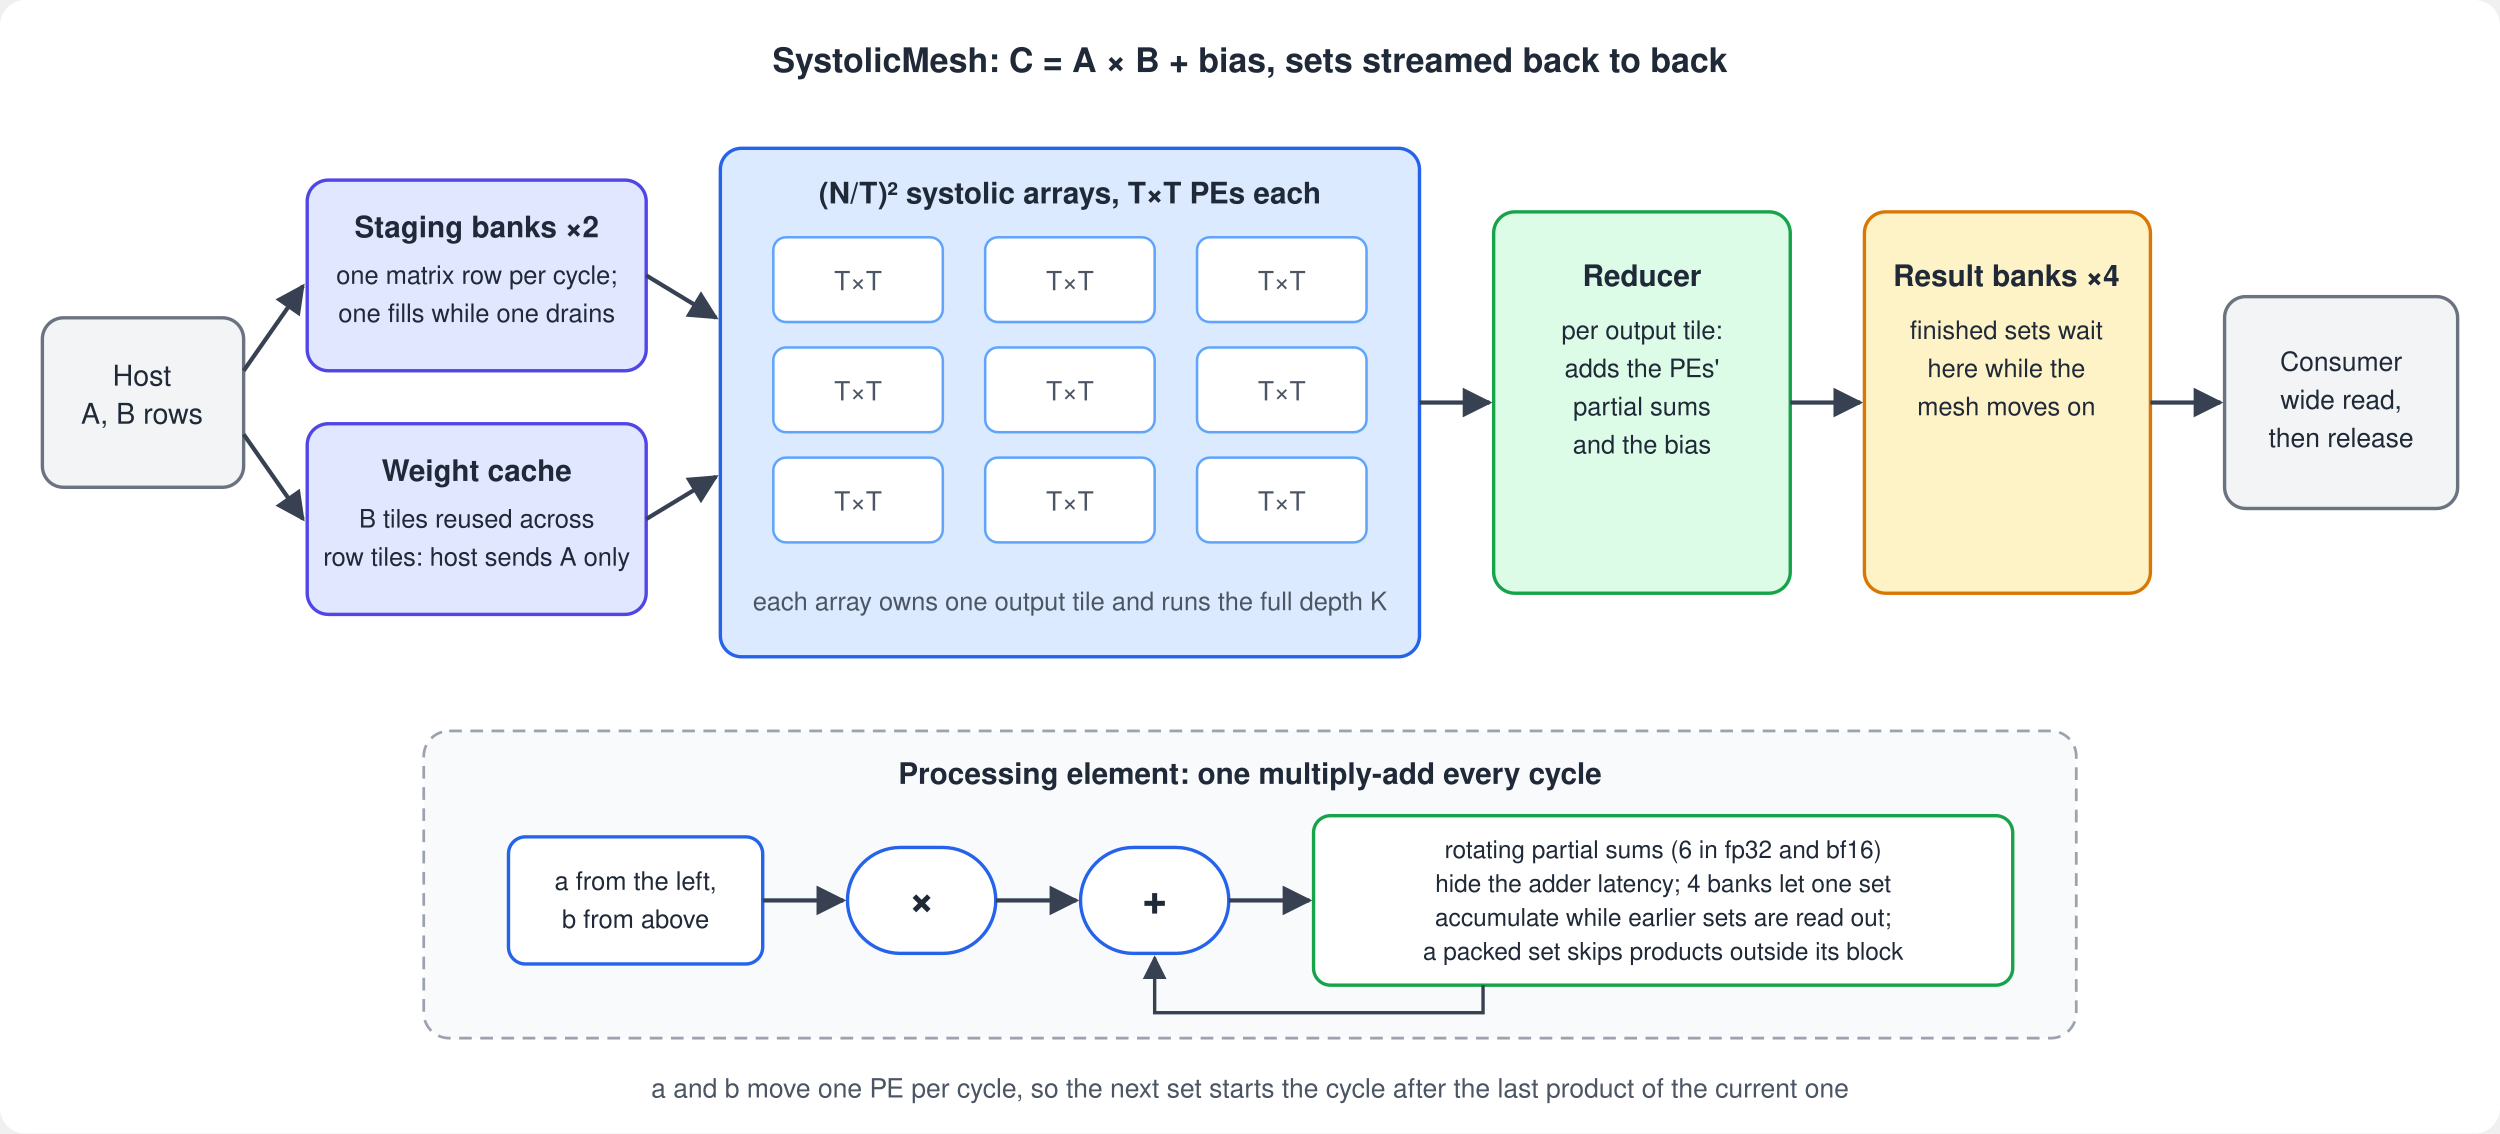
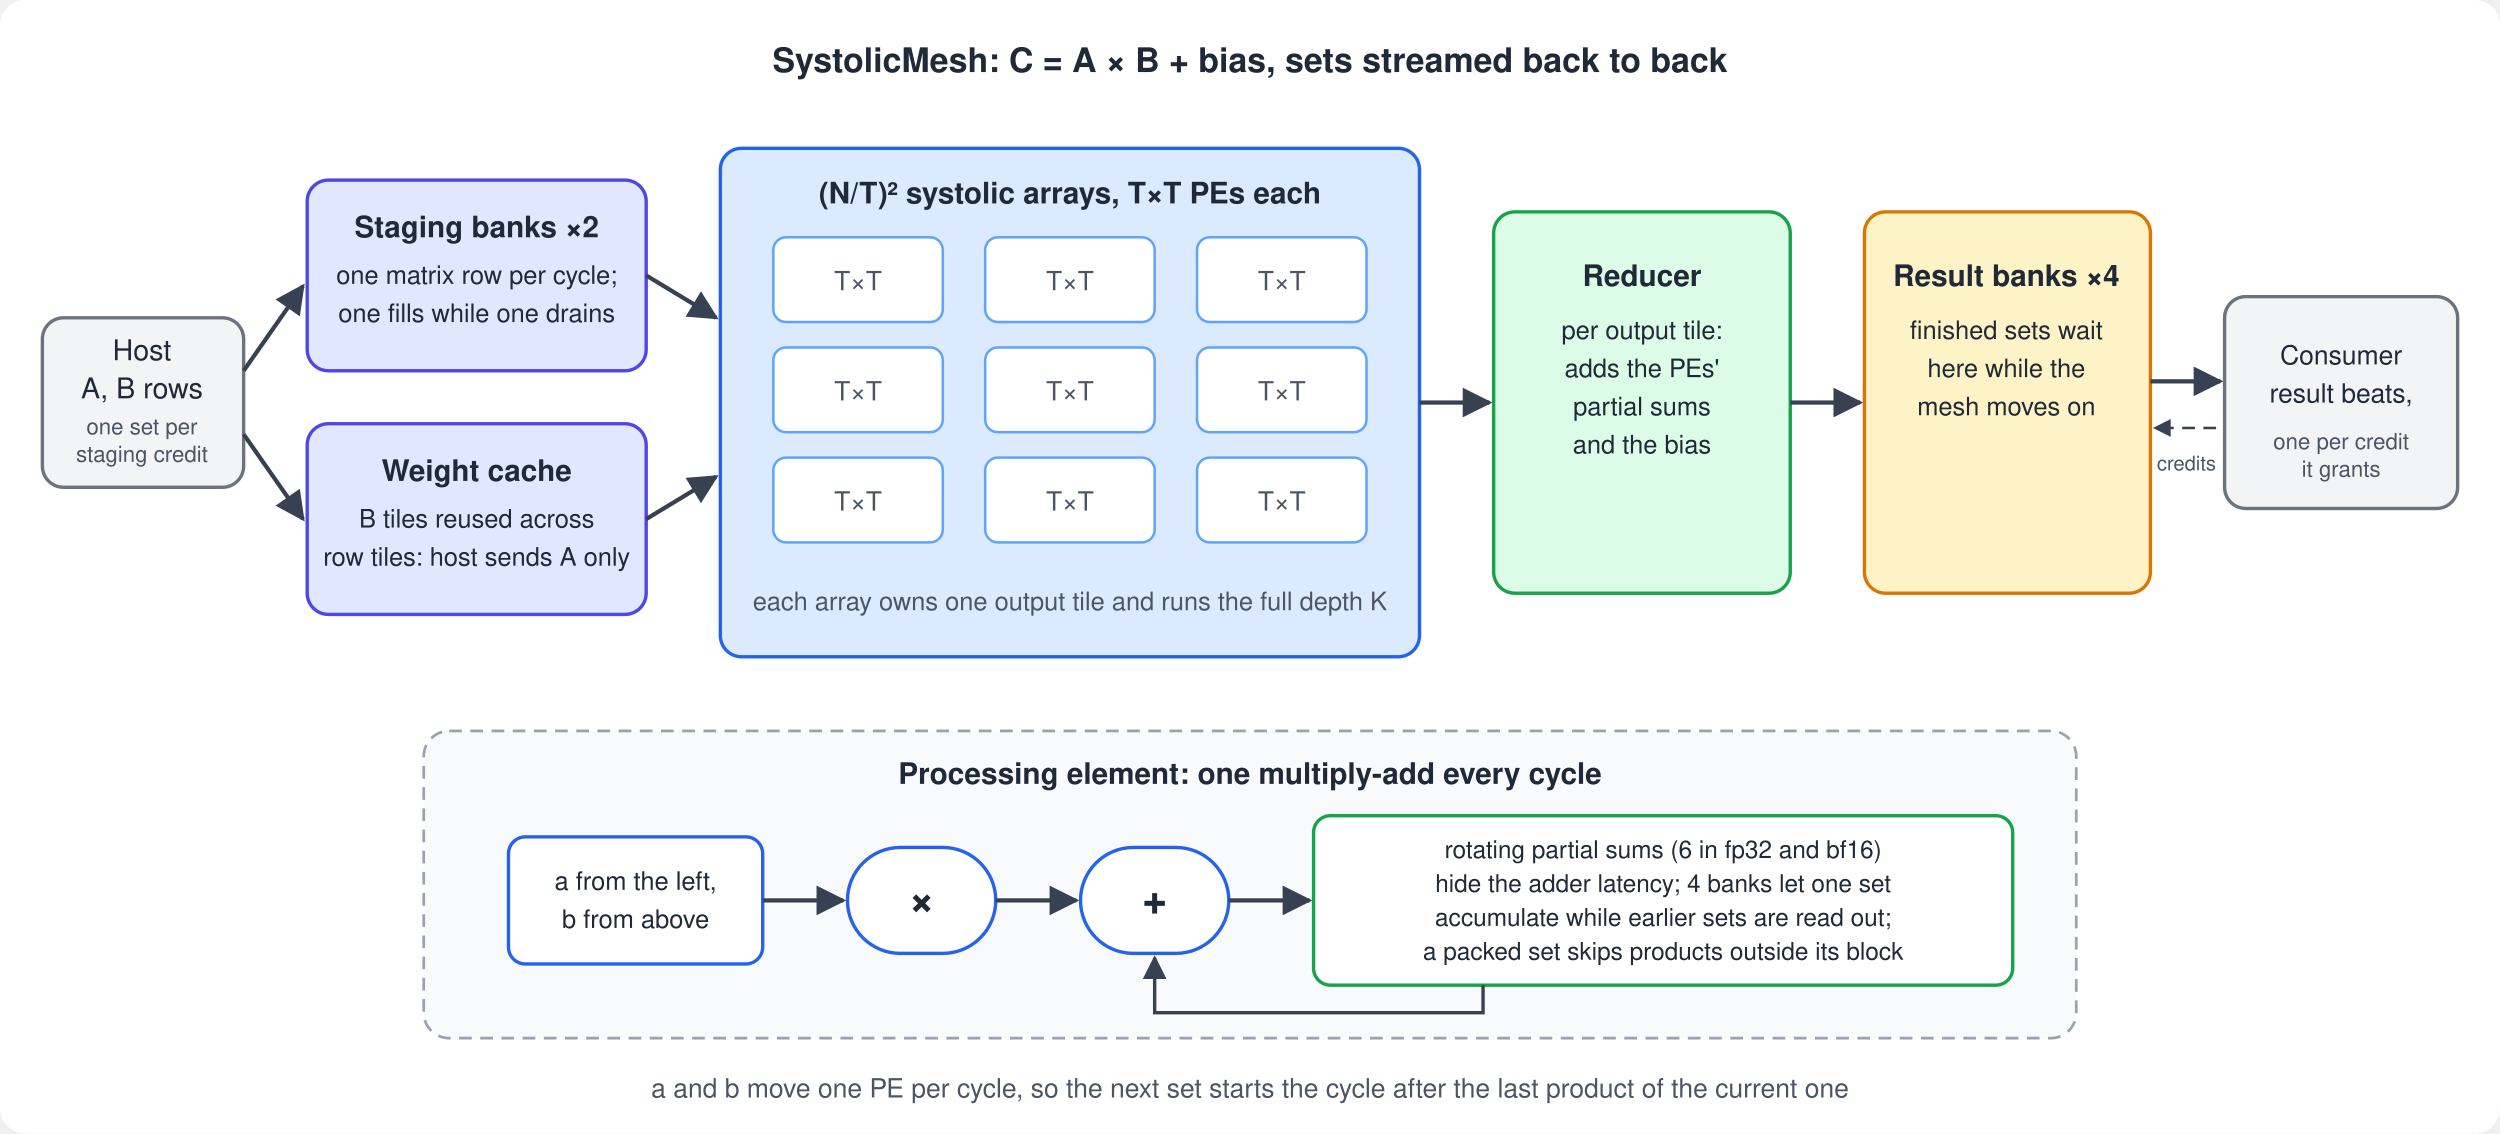
<svg xmlns="http://www.w3.org/2000/svg" width="1180" height="535" viewBox="0 0 1180 535">
  <defs>
    <marker id="ah" viewBox="0 0 10 10" refX="9" refY="5" markerWidth="7" markerHeight="7" orient="auto-start-reverse">
      <path d="M0,0 L10,5 L0,10 z" fill="#374151" />
    </marker>
  </defs>
  <rect x="0" y="0" width="1180" height="535" rx="12" fill="#ffffff" />
  <text x="590" y="34" font-family="Helvetica, Arial, sans-serif" font-size="16" font-weight="bold" fill="#1f2937" text-anchor="middle">SystolicMesh: C = A × B + bias, sets streamed back to back</text>
  <rect x="20" y="150" width="95" height="80" rx="10" fill="#f3f4f6" stroke="#6b7280" stroke-width="1.6" />
-   <text x="67" y="182" font-family="Helvetica, Arial, sans-serif" font-size="13.5" font-weight="normal" fill="#1f2937" text-anchor="middle">Host</text>
-   <text x="67" y="200" font-family="Helvetica, Arial, sans-serif" font-size="13.5" font-weight="normal" fill="#1f2937" text-anchor="middle">A, B rows</text>
+   <text x="67" y="170" font-family="Helvetica, Arial, sans-serif" font-size="13.5" font-weight="normal" fill="#1f2937" text-anchor="middle">Host</text>
+   <text x="67" y="188" font-family="Helvetica, Arial, sans-serif" font-size="13.5" font-weight="normal" fill="#1f2937" text-anchor="middle">A, B rows</text>
+   <text x="67" y="205" font-family="Helvetica, Arial, sans-serif" font-size="10.5" font-weight="normal" fill="#4b5563" text-anchor="middle">one set per</text>
+   <text x="67" y="218" font-family="Helvetica, Arial, sans-serif" font-size="10.5" font-weight="normal" fill="#4b5563" text-anchor="middle">staging credit</text>
  <rect x="145" y="85" width="160" height="90" rx="10" fill="#e0e7ff" stroke="#4f46e5" stroke-width="1.6" />
  <text x="225" y="112" font-family="Helvetica, Arial, sans-serif" font-size="14" font-weight="bold" fill="#1f2937" text-anchor="middle">Staging banks ×2</text>
  <text x="225" y="134" font-family="Helvetica, Arial, sans-serif" font-size="12" font-weight="normal" fill="#1f2937" text-anchor="middle">one matrix row per cycle;</text>
  <text x="225" y="152" font-family="Helvetica, Arial, sans-serif" font-size="12" font-weight="normal" fill="#1f2937" text-anchor="middle">one fills while one drains</text>
  <rect x="145" y="200" width="160" height="90" rx="10" fill="#e0e7ff" stroke="#4f46e5" stroke-width="1.6" />
  <text x="225" y="227" font-family="Helvetica, Arial, sans-serif" font-size="14" font-weight="bold" fill="#1f2937" text-anchor="middle">Weight cache</text>
  <text x="225" y="249" font-family="Helvetica, Arial, sans-serif" font-size="12" font-weight="normal" fill="#1f2937" text-anchor="middle">B tiles reused across</text>
  <text x="225" y="267" font-family="Helvetica, Arial, sans-serif" font-size="12" font-weight="normal" fill="#1f2937" text-anchor="middle">row tiles: host sends A only</text>
  <polyline points="115,175 143,135" fill="none" stroke="#374151" stroke-width="2" marker-end="url(#ah)" />
  <polyline points="115,205 143,245" fill="none" stroke="#374151" stroke-width="2" marker-end="url(#ah)" />
  <rect x="340" y="70" width="330" height="240" rx="10" fill="#dbeafe" stroke="#2563eb" stroke-width="1.6" />
  <text x="505" y="96" font-family="Helvetica, Arial, sans-serif" font-size="14" font-weight="bold" fill="#1f2937" text-anchor="middle">(N/T)² systolic arrays, T×T PEs each</text>
  <rect x="365" y="112" width="80" height="40" rx="6" fill="#ffffff" stroke="#60a5fa" stroke-width="1.2" />
  <text x="405" y="137" font-family="Helvetica, Arial, sans-serif" font-size="12.5" font-weight="normal" fill="#4b5563" text-anchor="middle">T×T</text>
  <rect x="465" y="112" width="80" height="40" rx="6" fill="#ffffff" stroke="#60a5fa" stroke-width="1.2" />
  <text x="505" y="137" font-family="Helvetica, Arial, sans-serif" font-size="12.5" font-weight="normal" fill="#4b5563" text-anchor="middle">T×T</text>
  <rect x="565" y="112" width="80" height="40" rx="6" fill="#ffffff" stroke="#60a5fa" stroke-width="1.2" />
  <text x="605" y="137" font-family="Helvetica, Arial, sans-serif" font-size="12.5" font-weight="normal" fill="#4b5563" text-anchor="middle">T×T</text>
  <rect x="365" y="164" width="80" height="40" rx="6" fill="#ffffff" stroke="#60a5fa" stroke-width="1.2" />
  <text x="405" y="189" font-family="Helvetica, Arial, sans-serif" font-size="12.5" font-weight="normal" fill="#4b5563" text-anchor="middle">T×T</text>
  <rect x="465" y="164" width="80" height="40" rx="6" fill="#ffffff" stroke="#60a5fa" stroke-width="1.2" />
  <text x="505" y="189" font-family="Helvetica, Arial, sans-serif" font-size="12.5" font-weight="normal" fill="#4b5563" text-anchor="middle">T×T</text>
  <rect x="565" y="164" width="80" height="40" rx="6" fill="#ffffff" stroke="#60a5fa" stroke-width="1.2" />
  <text x="605" y="189" font-family="Helvetica, Arial, sans-serif" font-size="12.5" font-weight="normal" fill="#4b5563" text-anchor="middle">T×T</text>
  <rect x="365" y="216" width="80" height="40" rx="6" fill="#ffffff" stroke="#60a5fa" stroke-width="1.2" />
  <text x="405" y="241" font-family="Helvetica, Arial, sans-serif" font-size="12.5" font-weight="normal" fill="#4b5563" text-anchor="middle">T×T</text>
  <rect x="465" y="216" width="80" height="40" rx="6" fill="#ffffff" stroke="#60a5fa" stroke-width="1.2" />
  <text x="505" y="241" font-family="Helvetica, Arial, sans-serif" font-size="12.5" font-weight="normal" fill="#4b5563" text-anchor="middle">T×T</text>
  <rect x="565" y="216" width="80" height="40" rx="6" fill="#ffffff" stroke="#60a5fa" stroke-width="1.2" />
  <text x="605" y="241" font-family="Helvetica, Arial, sans-serif" font-size="12.5" font-weight="normal" fill="#4b5563" text-anchor="middle">T×T</text>
  <text x="505" y="288" font-family="Helvetica, Arial, sans-serif" font-size="12" font-weight="normal" fill="#4b5563" text-anchor="middle">each array owns one output tile and runs the full depth K</text>
  <polyline points="305,130 338,150" fill="none" stroke="#374151" stroke-width="2" marker-end="url(#ah)" />
  <polyline points="305,245 338,225" fill="none" stroke="#374151" stroke-width="2" marker-end="url(#ah)" />
  <text x="322" y="196" font-family="Helvetica, Arial, sans-serif" font-size="1" font-weight="normal" fill="#1f2937" text-anchor="middle" />
  <rect x="705" y="100" width="140" height="180" rx="10" fill="#dcfce7" stroke="#16a34a" stroke-width="1.6" />
  <text x="775" y="135" font-family="Helvetica, Arial, sans-serif" font-size="14" font-weight="bold" fill="#1f2937" text-anchor="middle">Reducer</text>
  <text x="775" y="160" font-family="Helvetica, Arial, sans-serif" font-size="12" font-weight="normal" fill="#1f2937" text-anchor="middle">per output tile:</text>
  <text x="775" y="178" font-family="Helvetica, Arial, sans-serif" font-size="12" font-weight="normal" fill="#1f2937" text-anchor="middle">adds the PEs'</text>
  <text x="775" y="196" font-family="Helvetica, Arial, sans-serif" font-size="12" font-weight="normal" fill="#1f2937" text-anchor="middle">partial sums</text>
  <text x="775" y="214" font-family="Helvetica, Arial, sans-serif" font-size="12" font-weight="normal" fill="#1f2937" text-anchor="middle">and the bias</text>
  <rect x="880" y="100" width="135" height="180" rx="10" fill="#fef3c7" stroke="#d97706" stroke-width="1.6" />
  <text x="947" y="135" font-family="Helvetica, Arial, sans-serif" font-size="14" font-weight="bold" fill="#1f2937" text-anchor="middle">Result banks ×4</text>
  <text x="947" y="160" font-family="Helvetica, Arial, sans-serif" font-size="12" font-weight="normal" fill="#1f2937" text-anchor="middle">finished sets wait</text>
  <text x="947" y="178" font-family="Helvetica, Arial, sans-serif" font-size="12" font-weight="normal" fill="#1f2937" text-anchor="middle">here while the</text>
  <text x="947" y="196" font-family="Helvetica, Arial, sans-serif" font-size="12" font-weight="normal" fill="#1f2937" text-anchor="middle">mesh moves on</text>
  <rect x="1050" y="140" width="110" height="100" rx="10" fill="#f3f4f6" stroke="#6b7280" stroke-width="1.6" />
-   <text x="1105" y="175" font-family="Helvetica, Arial, sans-serif" font-size="12.5" font-weight="normal" fill="#1f2937" text-anchor="middle">Consumer</text>
-   <text x="1105" y="193" font-family="Helvetica, Arial, sans-serif" font-size="12.5" font-weight="normal" fill="#1f2937" text-anchor="middle">wide read,</text>
-   <text x="1105" y="211" font-family="Helvetica, Arial, sans-serif" font-size="12.5" font-weight="normal" fill="#1f2937" text-anchor="middle">then release</text>
+   <text x="1105" y="172" font-family="Helvetica, Arial, sans-serif" font-size="12.5" font-weight="normal" fill="#1f2937" text-anchor="middle">Consumer</text>
+   <text x="1105" y="190" font-family="Helvetica, Arial, sans-serif" font-size="12.5" font-weight="normal" fill="#1f2937" text-anchor="middle">result beats,</text>
+   <text x="1105" y="212" font-family="Helvetica, Arial, sans-serif" font-size="10.5" font-weight="normal" fill="#4b5563" text-anchor="middle">one per credit</text>
+   <text x="1105" y="225" font-family="Helvetica, Arial, sans-serif" font-size="10.5" font-weight="normal" fill="#4b5563" text-anchor="middle">it grants</text>
  <polyline points="670,190 703,190" fill="none" stroke="#374151" stroke-width="2" marker-end="url(#ah)" />
  <polyline points="845,190 878,190" fill="none" stroke="#374151" stroke-width="2" marker-end="url(#ah)" />
-   <polyline points="1015,190 1048,190" fill="none" stroke="#374151" stroke-width="2" marker-end="url(#ah)" />
+   <polyline points="1015,180 1048,180" fill="none" stroke="#374151" stroke-width="2" marker-end="url(#ah)" />
+   <polyline points="1046,202 1017,202" fill="none" stroke="#374151" stroke-width="1.2" stroke-dasharray="6 4" marker-end="url(#ah)" />
+   <text x="1032" y="222" font-family="Helvetica, Arial, sans-serif" font-size="9.5" font-weight="normal" fill="#4b5563" text-anchor="middle">credits</text>
  <rect x="200" y="345" width="780" height="145" rx="12" fill="#f9fafb" stroke="#9ca3af" stroke-width="1.3" stroke-dasharray="6 4" />
  <text x="590" y="370" font-family="Helvetica, Arial, sans-serif" font-size="14" font-weight="bold" fill="#1f2937" text-anchor="middle">Processing element: one multiply-add every cycle</text>
  <rect x="240" y="395" width="120" height="60" rx="8" fill="#ffffff" stroke="#2563eb" stroke-width="1.6" />
  <text x="300" y="420" font-family="Helvetica, Arial, sans-serif" font-size="12" font-weight="normal" fill="#1f2937" text-anchor="middle">a from the left,</text>
  <text x="300" y="438" font-family="Helvetica, Arial, sans-serif" font-size="12" font-weight="normal" fill="#1f2937" text-anchor="middle">b from above</text>
  <rect x="400" y="400" width="70" height="50" rx="25" fill="#ffffff" stroke="#2563eb" stroke-width="1.6" />
  <text x="435" y="431" font-family="Helvetica, Arial, sans-serif" font-size="20" font-weight="bold" fill="#1f2937" text-anchor="middle">×</text>
  <rect x="510" y="400" width="70" height="50" rx="25" fill="#ffffff" stroke="#2563eb" stroke-width="1.6" />
  <text x="545" y="431" font-family="Helvetica, Arial, sans-serif" font-size="20" font-weight="bold" fill="#1f2937" text-anchor="middle">+</text>
  <rect x="620" y="385" width="330" height="80" rx="8" fill="#ffffff" stroke="#16a34a" stroke-width="1.6" />
  <text x="785" y="405" font-family="Helvetica, Arial, sans-serif" font-size="11.5" font-weight="normal" fill="#1f2937" text-anchor="middle">rotating partial sums (6 in fp32 and bf16)</text>
  <text x="785" y="421" font-family="Helvetica, Arial, sans-serif" font-size="11.5" font-weight="normal" fill="#1f2937" text-anchor="middle">hide the adder latency; 4 banks let one set</text>
  <text x="785" y="437" font-family="Helvetica, Arial, sans-serif" font-size="11.5" font-weight="normal" fill="#1f2937" text-anchor="middle">accumulate while earlier sets are read out;</text>
  <text x="785" y="453" font-family="Helvetica, Arial, sans-serif" font-size="11.5" font-weight="normal" fill="#1f2937" text-anchor="middle">a packed set skips products outside its block</text>
  <polyline points="700,465 700,478 545,478 545,452" fill="none" stroke="#374151" stroke-width="1.6" marker-end="url(#ah)" />
  <polyline points="360,425 398,425" fill="none" stroke="#374151" stroke-width="2" marker-end="url(#ah)" />
  <polyline points="470,425 508,425" fill="none" stroke="#374151" stroke-width="2" marker-end="url(#ah)" />
  <polyline points="580,425 618,425" fill="none" stroke="#374151" stroke-width="2" marker-end="url(#ah)" />
  <text x="590" y="518" font-family="Helvetica, Arial, sans-serif" font-size="12.5" font-weight="normal" fill="#4b5563" text-anchor="middle">a and b move one PE per cycle, so the next set starts the cycle after the last product of the current one</text>
</svg>
